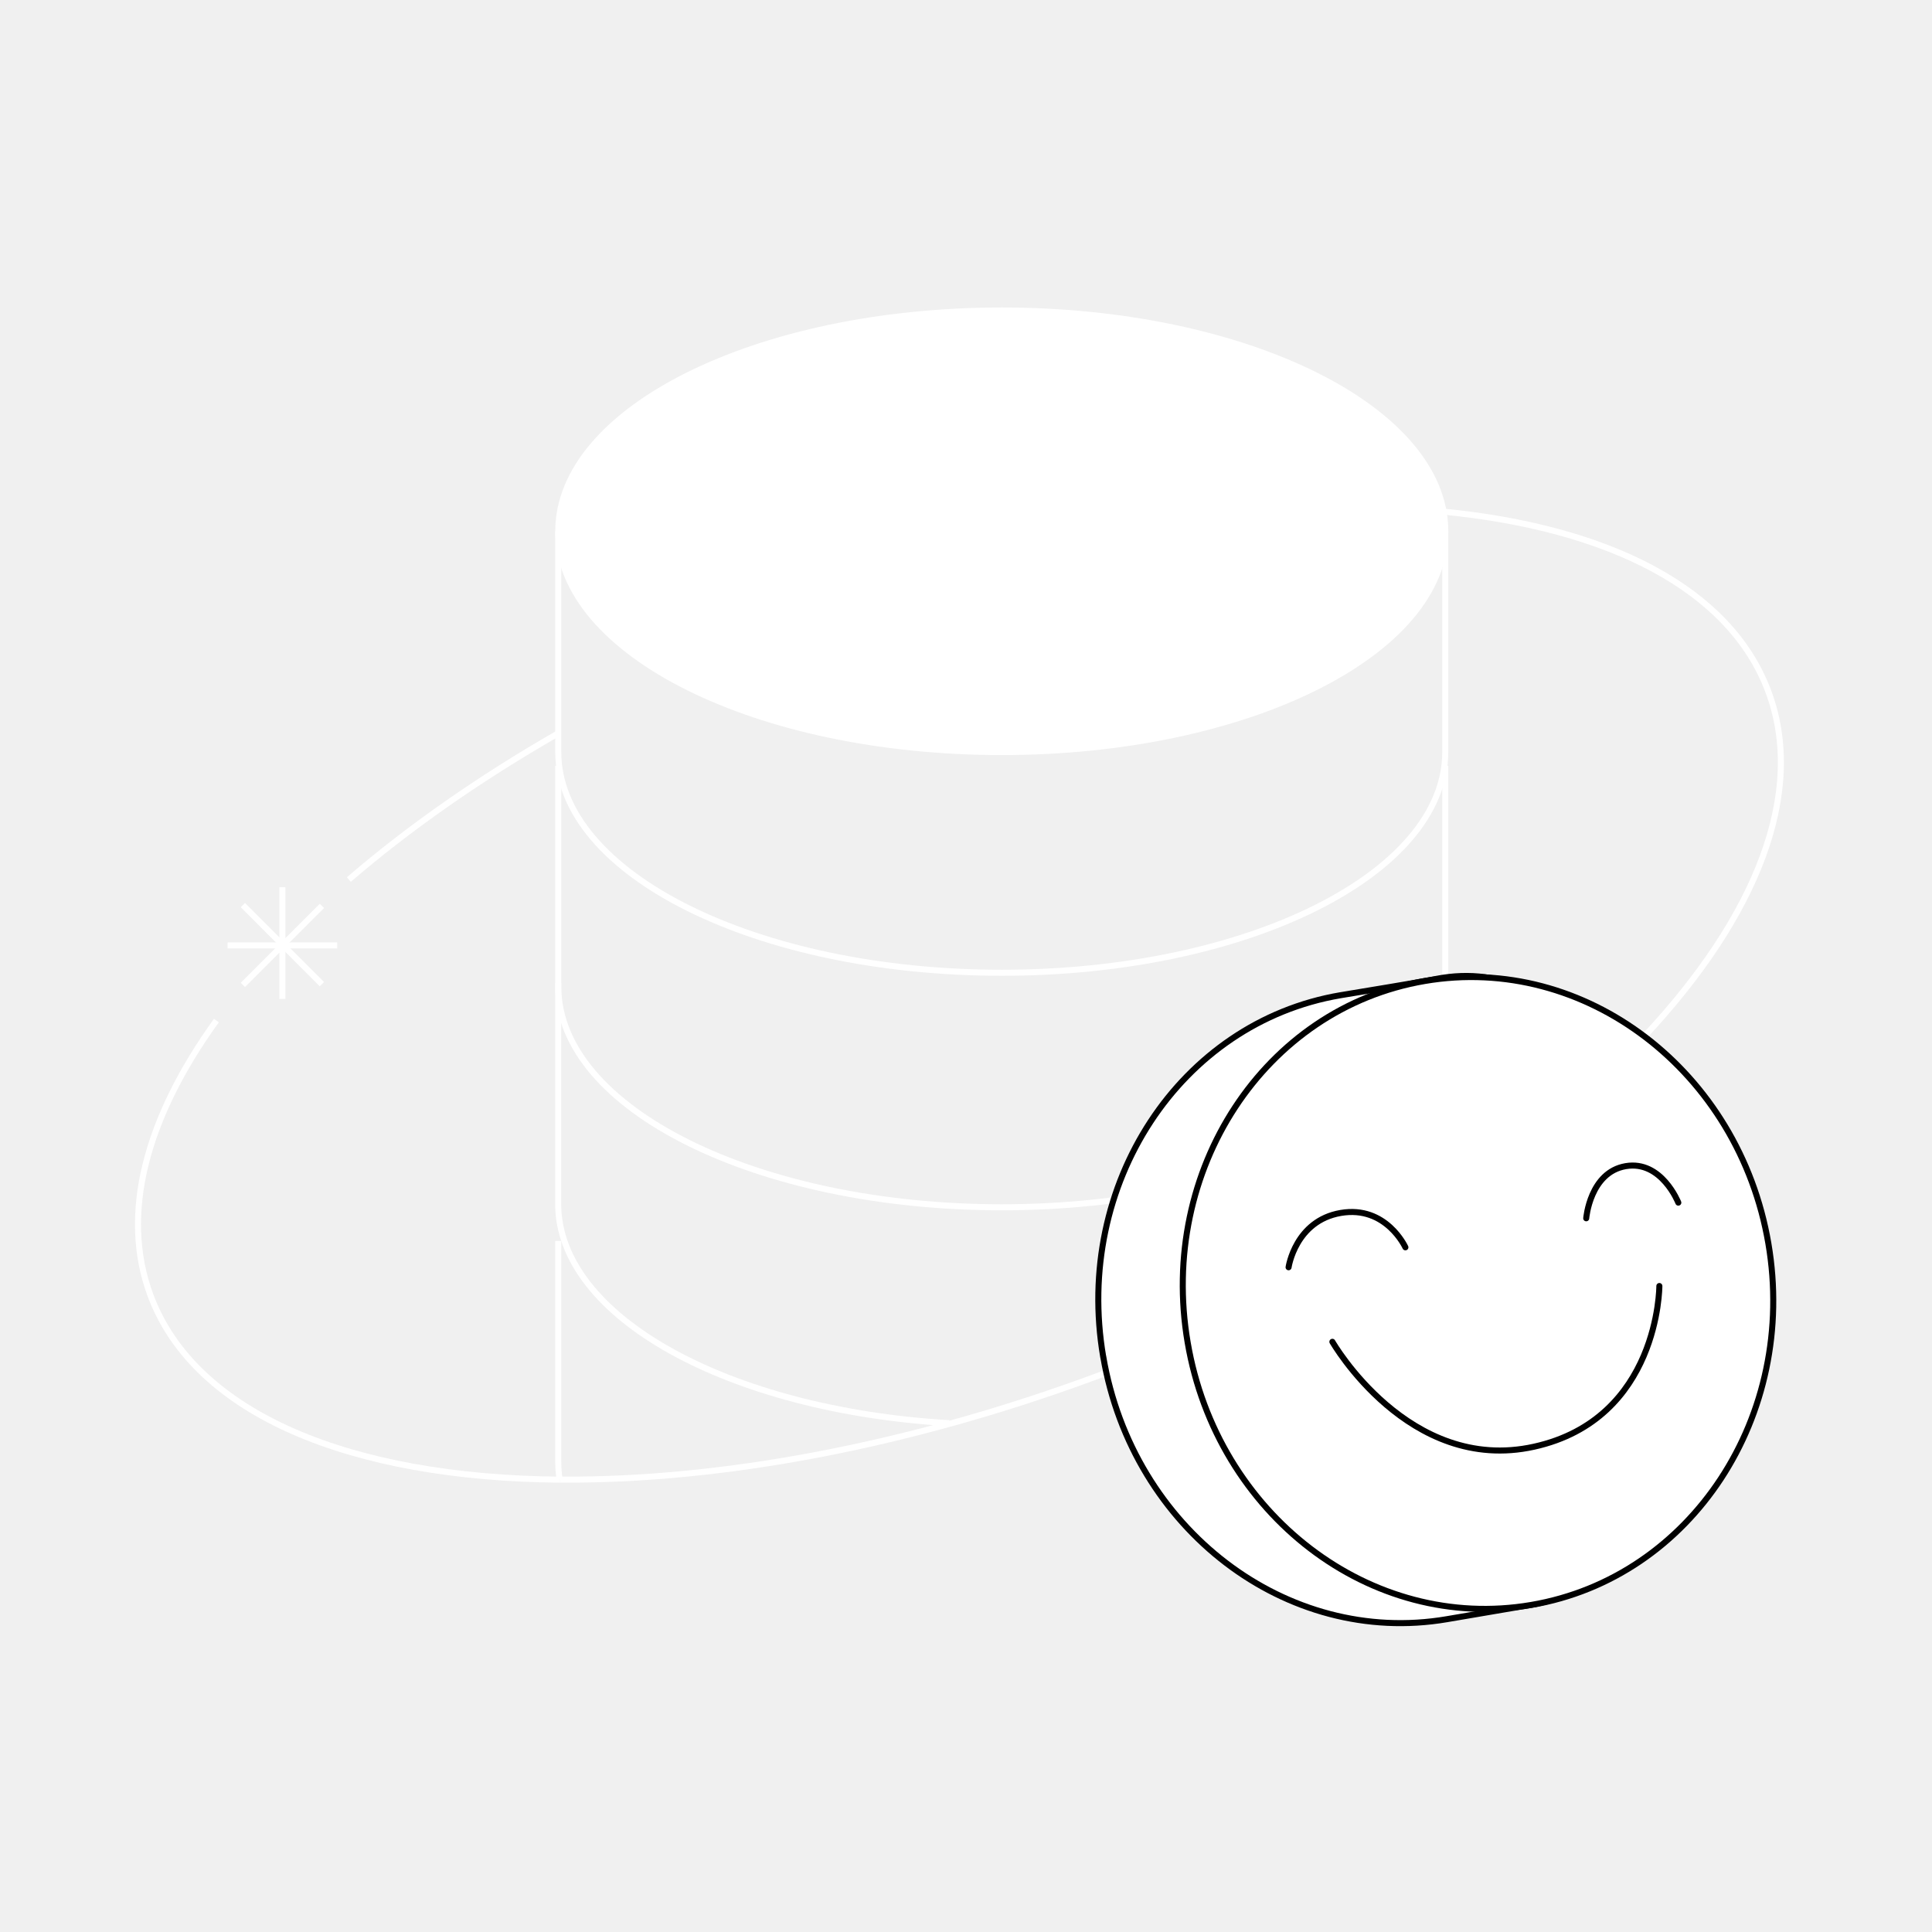
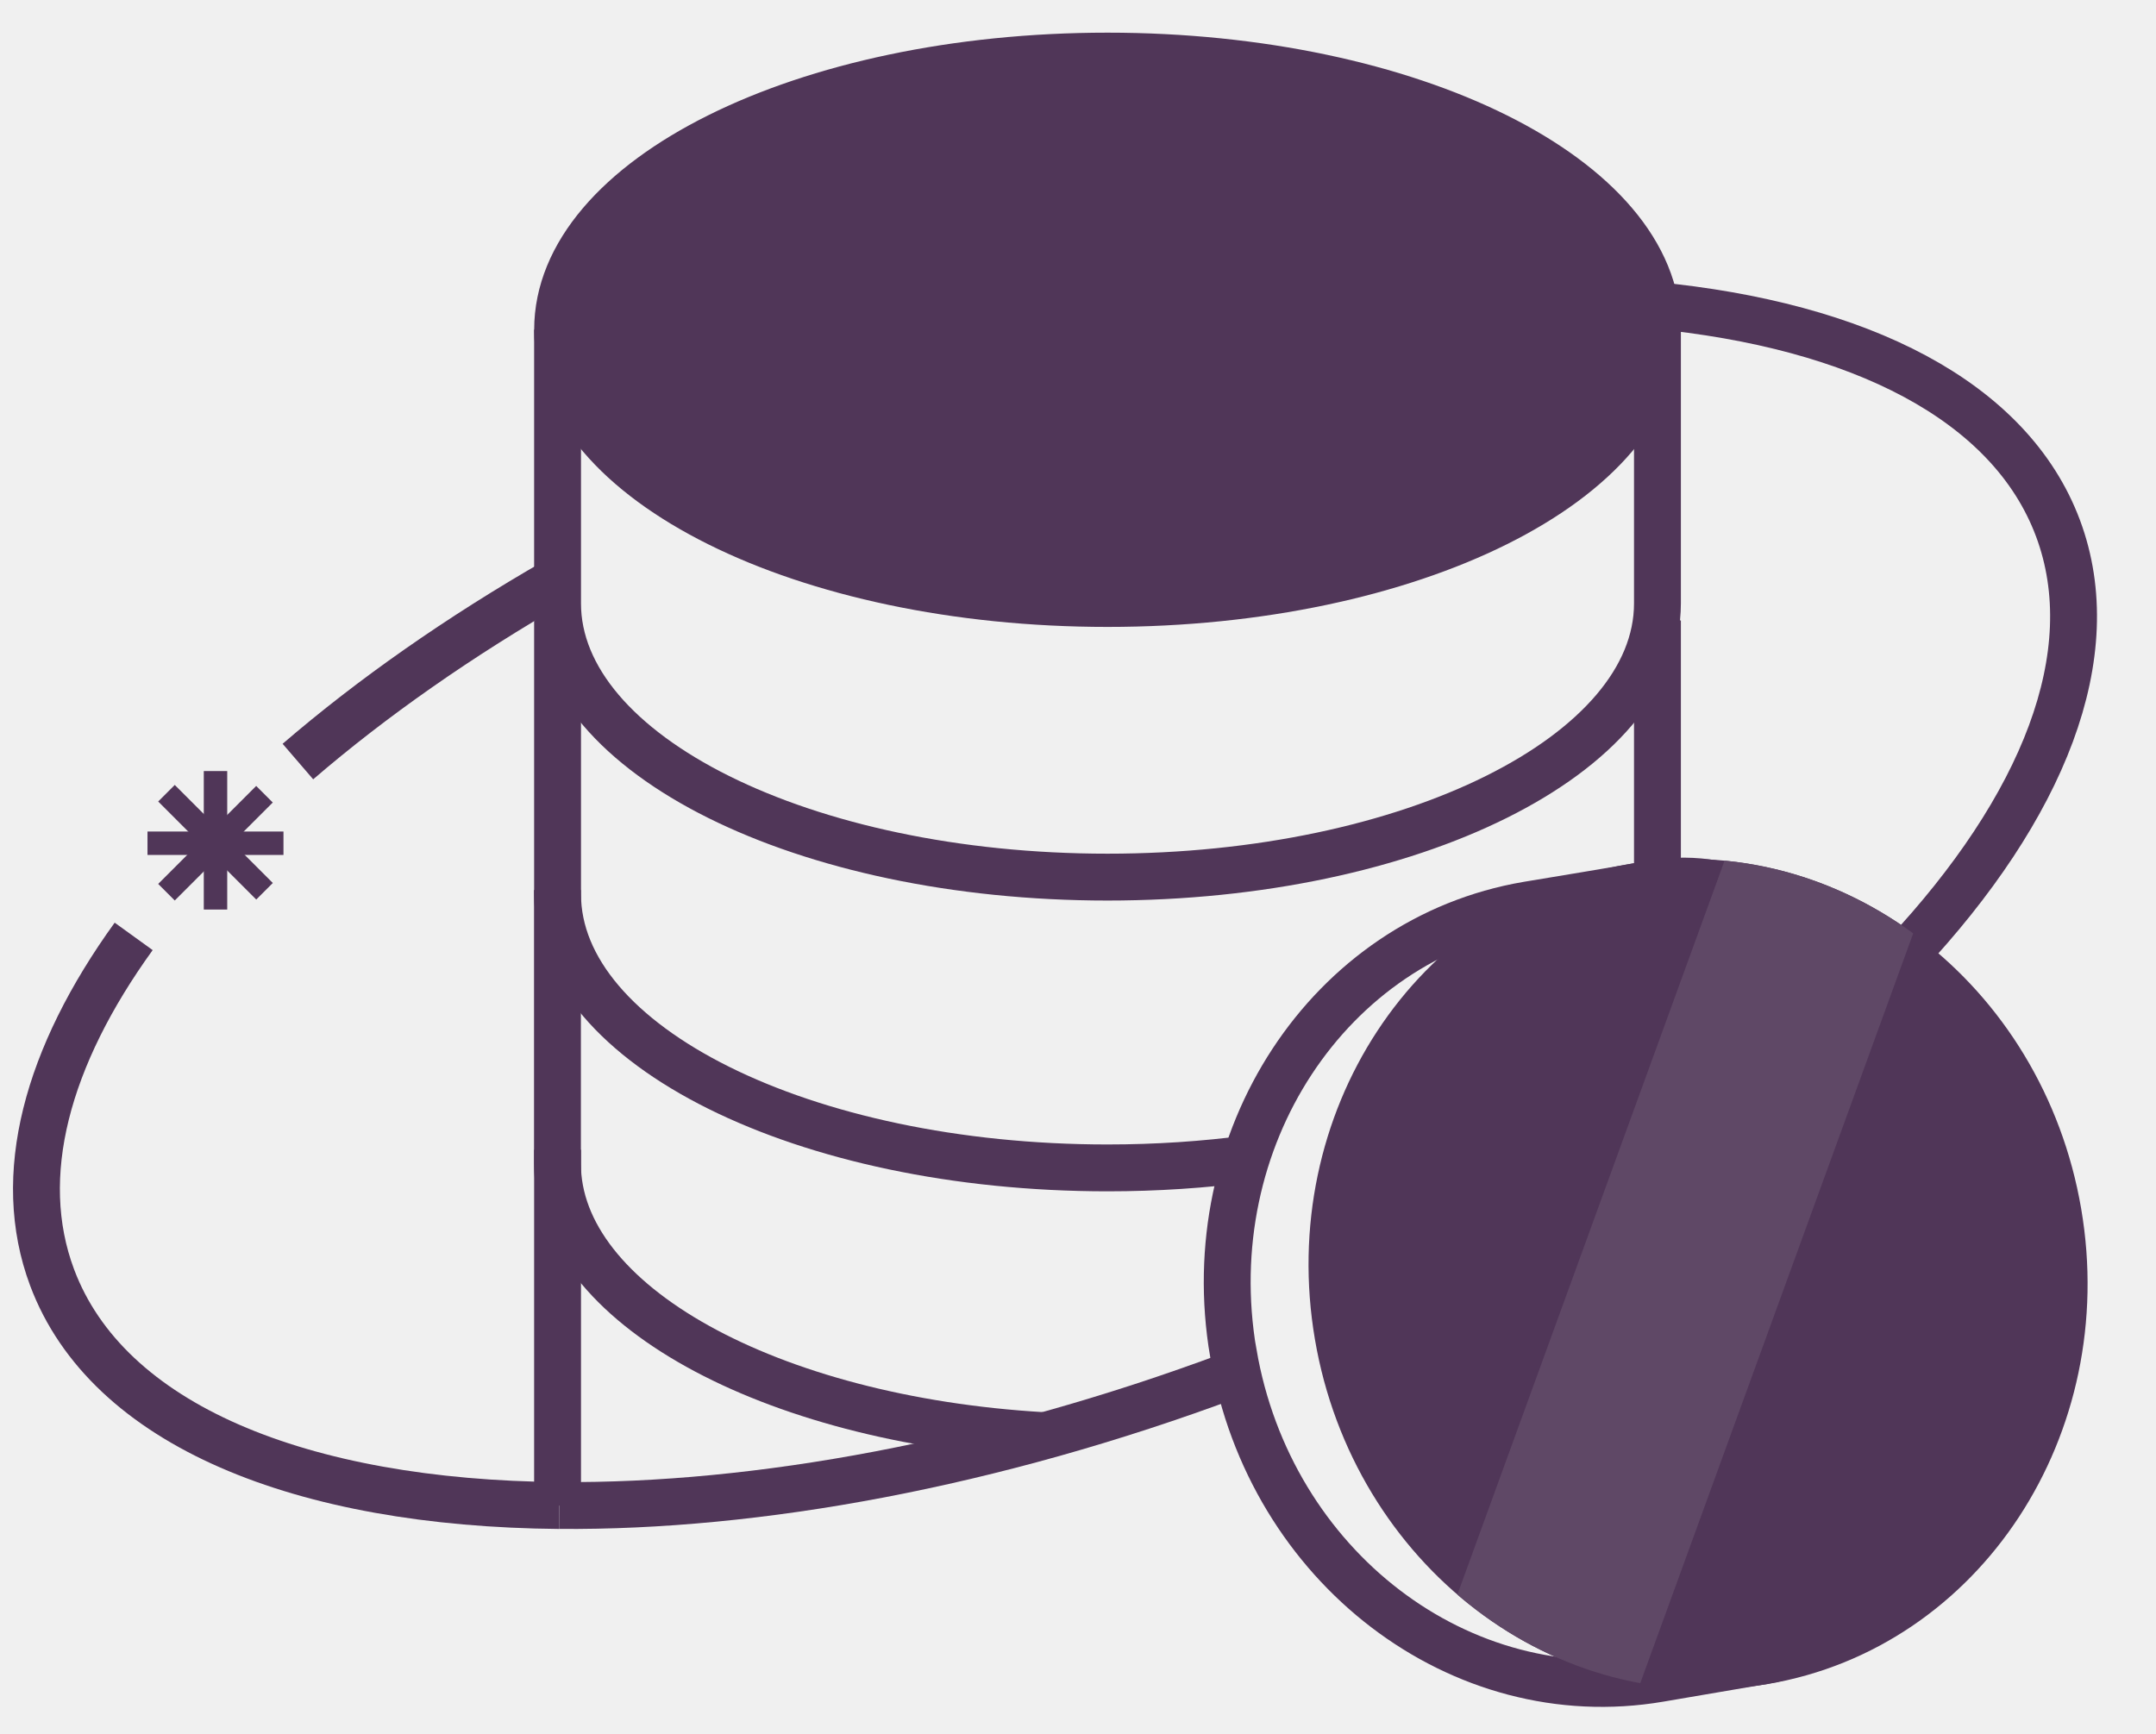
- <svg xmlns="http://www.w3.org/2000/svg" width="160" height="160" viewBox="0 0 160 160" fill="none">
-   <path d="M28.891 72.84C33.818 68.597 39.652 64.503 46.212 60.741M136.19 85.817C145.456 75.914 149.584 65.668 146.444 57.258C143.267 48.755 133.237 43.703 119.5 42.367" stroke="white" stroke-width="0.5" stroke-miterlimit="10" />
-   <path d="M46.349 122.539C29.095 122.387 16.16 117.169 12.468 107.289C9.94 100.513 12.125 92.545 17.921 84.519" stroke="white" stroke-width="0.5" stroke-miterlimit="10" />
-   <path d="M18.845 78.297H27.926" stroke="white" stroke-width="0.5" stroke-miterlimit="10" />
-   <path d="M23.386 73.475V82.727" stroke="white" stroke-width="0.5" stroke-miterlimit="10" />
-   <path d="M20.113 74.955L26.659 81.505" stroke="white" stroke-width="0.5" stroke-miterlimit="10" />
-   <path d="M26.659 75.023L20.113 81.567" stroke="white" stroke-width="0.5" stroke-miterlimit="10" />
-   <path d="M46.349 122.536C46.268 122.048 46.233 121.554 46.233 121.054V102.771M119.691 102.771V121.054C119.691 125.89 115.912 130.289 109.75 133.561" stroke="white" stroke-width="0.5" stroke-miterlimit="10" />
-   <path d="M78.613 117.862C60.376 116.793 46.226 109.069 46.226 99.707V81.423M119.685 81.423V99.707C119.685 108.128 109.568 110.379 94 112.5" stroke="white" stroke-width="0.5" stroke-miterlimit="10" />
-   <path d="M46.233 63.416V81.699C46.233 91.799 62.679 99.982 82.962 99.982C103.245 99.982 119.691 91.794 119.691 81.699V63.416" stroke="white" stroke-width="0.5" stroke-miterlimit="10" />
-   <path d="M46.233 43.993V62.276C46.233 72.377 62.679 80.56 82.962 80.56C103.245 80.56 119.691 72.371 119.691 62.276V43.993" stroke="white" stroke-width="0.5" stroke-miterlimit="10" />
-   <path d="M82.963 62.282C103.248 62.282 119.693 54.096 119.693 43.998C119.693 33.901 103.248 25.715 82.963 25.715C62.678 25.715 46.234 33.901 46.234 43.998C46.234 54.096 62.678 62.282 82.963 62.282Z" fill="white" stroke="white" stroke-width="0.5" stroke-miterlimit="10" />
-   <path d="M136.189 85.816C126.248 96.44 110.389 106.674 91.245 113.823C75.223 119.803 59.527 122.645 46.348 122.534" stroke="white" stroke-width="0.5" stroke-miterlimit="10" />
-   <path d="M91.367 112.364C93.803 126.632 106.546 136.36 119.824 134.094C121.894 133.739 124.143 133.356 126.818 132.902C137.584 131.066 141.514 116.2 139.462 104.158C137.328 91.675 130.12 78.889 118.946 81.069C117.045 81.44 112.662 82.138 110.999 82.423C97.716 84.689 88.926 98.091 91.362 112.358L91.367 112.364Z" fill="white" stroke="black" stroke-width="0.5" stroke-miterlimit="10" />
-   <path d="M126.811 132.915C140.092 130.651 148.883 117.247 146.449 102.978C144.014 88.708 131.275 78.977 117.994 81.241C104.714 83.505 95.922 96.909 98.357 111.178C100.792 125.448 113.531 135.18 126.811 132.915Z" fill="white" stroke="black" stroke-width="0.5" stroke-miterlimit="10" />
-   <path d="M138.991 99.597C138.991 99.597 137.601 96.069 134.637 96.575C131.672 97.081 131.364 100.893 131.364 100.893" stroke="black" stroke-width="0.5" stroke-miterlimit="10" stroke-linecap="round" />
-   <path d="M116.389 103.298C116.389 103.298 114.796 99.805 111.035 100.451C107.273 101.096 106.715 104.949 106.715 104.949" stroke="black" stroke-width="0.5" stroke-miterlimit="10" stroke-linecap="round" />
-   <path d="M137.421 106.502C137.421 106.502 137.427 117.515 127.038 119.811C116.65 122.106 110.342 111.122 110.342 111.122" stroke="black" stroke-width="0.5" stroke-miterlimit="10" stroke-linecap="round" />
+ <svg xmlns="http://www.w3.org/2000/svg" width="46" height="37" viewBox="0 0 46 37" fill="none">
+   <path d="M6.356 16.251C7.931 14.895 9.796 13.586 11.892 12.384M40.633 20.396C43.593 17.233 44.912 13.96 43.909 11.273C42.892 8.552 39.678 6.937 35.277 6.514" stroke="#503658" stroke-miterlimit="10" />
+   <path d="M11.933 32.127C6.421 32.079 2.289 30.412 1.11 27.256C0.302 25.091 1 22.546 2.852 19.982" stroke="#503658" stroke-miterlimit="10" />
+   <path d="M3.147 17.994H6.048" stroke="#503658" stroke-width="0.5" stroke-miterlimit="10" />
+   <path d="M4.598 16.454V19.409" stroke="#503658" stroke-width="0.5" stroke-miterlimit="10" />
+   <path d="M3.552 16.927L5.644 19.019" stroke="#503658" stroke-width="0.5" stroke-miterlimit="10" />
+   <path d="M5.643 16.948L3.552 19.039" stroke="#503658" stroke-width="0.5" stroke-miterlimit="10" />
+   <path d="M11.933 32.127C11.907 31.971 11.896 31.813 11.896 31.653V24.535" stroke="#503658" stroke-miterlimit="10" />
+   <path d="M22.24 30.634C16.415 30.292 11.894 27.825 11.894 24.834V18.993" stroke="#503658" stroke-miterlimit="10" />
+   <path d="M35.363 19.081V13.24M11.896 13.24V19.081C11.896 22.308 17.15 24.922 23.63 24.922C24.678 24.922 25.694 24.853 26.661 24.725" stroke="#503658" stroke-miterlimit="10" />
+   <path d="M11.896 7.036V12.876C11.896 16.103 17.15 18.717 23.63 18.717C30.109 18.717 35.363 16.101 35.363 12.876V7.036" stroke="#503658" stroke-miterlimit="10" />
+   <path d="M23.63 12.878C30.11 12.878 35.363 10.263 35.363 7.037C35.363 3.812 30.11 1.197 23.63 1.197C17.15 1.197 11.897 3.812 11.897 7.037C11.897 10.263 17.15 12.878 23.63 12.878Z" fill="#503658" stroke="#503658" stroke-miterlimit="10" />
+   <path d="M26.276 29.343C21.157 31.253 16.143 32.161 11.933 32.126" stroke="#503658" stroke-miterlimit="10" />
+   <path d="M26.315 28.877C27.093 33.435 31.164 36.543 35.406 35.819C36.067 35.706 36.785 35.583 37.64 35.438C41.079 34.851 42.334 30.102 41.679 26.256C40.997 22.268 38.695 18.183 35.125 18.88C34.518 18.998 33.118 19.221 32.587 19.312C28.343 20.036 25.535 24.317 26.313 28.875L26.315 28.877Z" stroke="#503658" stroke-miterlimit="10" />
+   <path d="M37.638 35.442C41.88 34.719 44.689 30.437 43.911 25.879C43.133 21.32 39.064 18.211 34.821 18.935C30.579 19.658 27.77 23.94 28.548 28.498C29.326 33.057 33.396 36.166 37.638 35.442Z" fill="#503658" stroke="#503658" stroke-miterlimit="10" />
+   <mask id="mask0_28_1532" style="mask-type:alpha" maskUnits="userSpaceOnUse" x="27" y="18" width="18" height="19">
+     <path d="M37.638 35.442C41.88 34.719 44.689 30.437 43.911 25.879C43.133 21.32 39.064 18.211 34.821 18.935C30.579 19.658 27.77 23.94 28.548 28.498C29.326 33.057 33.396 36.166 37.638 35.442Z" fill="#F89701" stroke="#F89701" stroke-miterlimit="10" />
+   </mask>
+   <g mask="url(#mask0_28_1532)">
+     <rect x="36.954" y="17.929" width="4.313" height="17.915" transform="rotate(20 36.954 17.9287)" fill="#5F4866" />
+   </g>
</svg>
